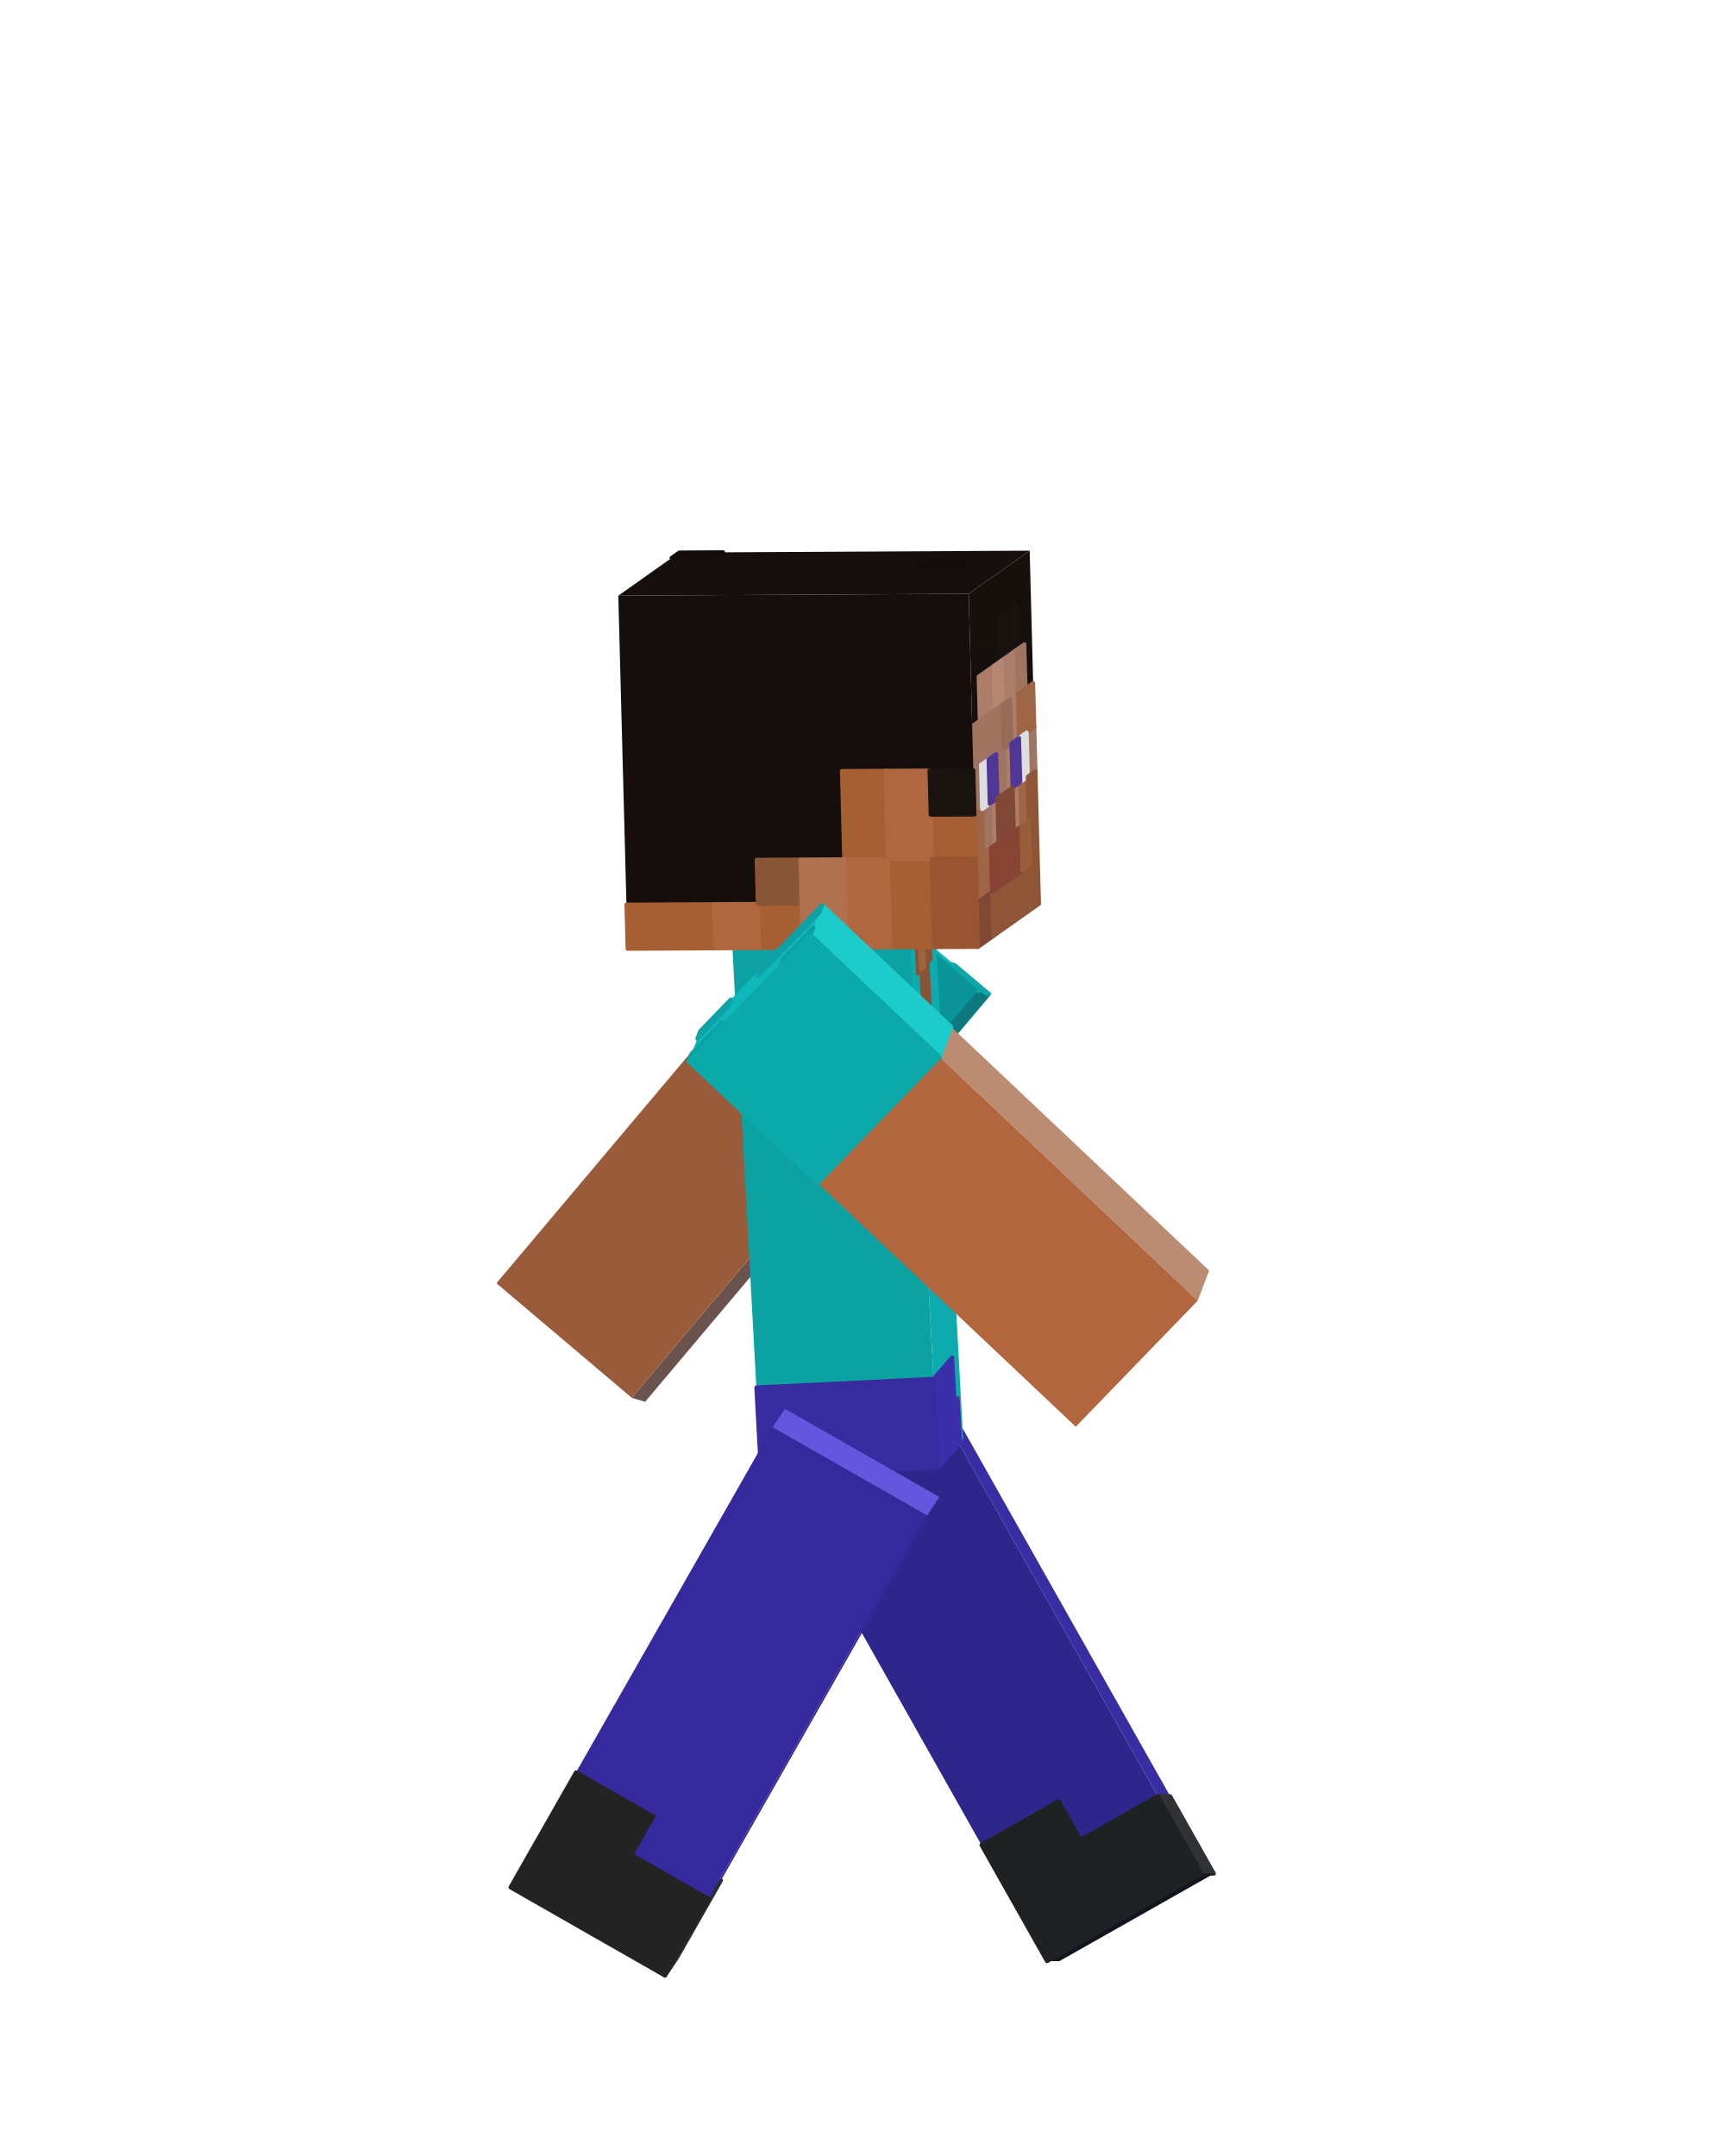
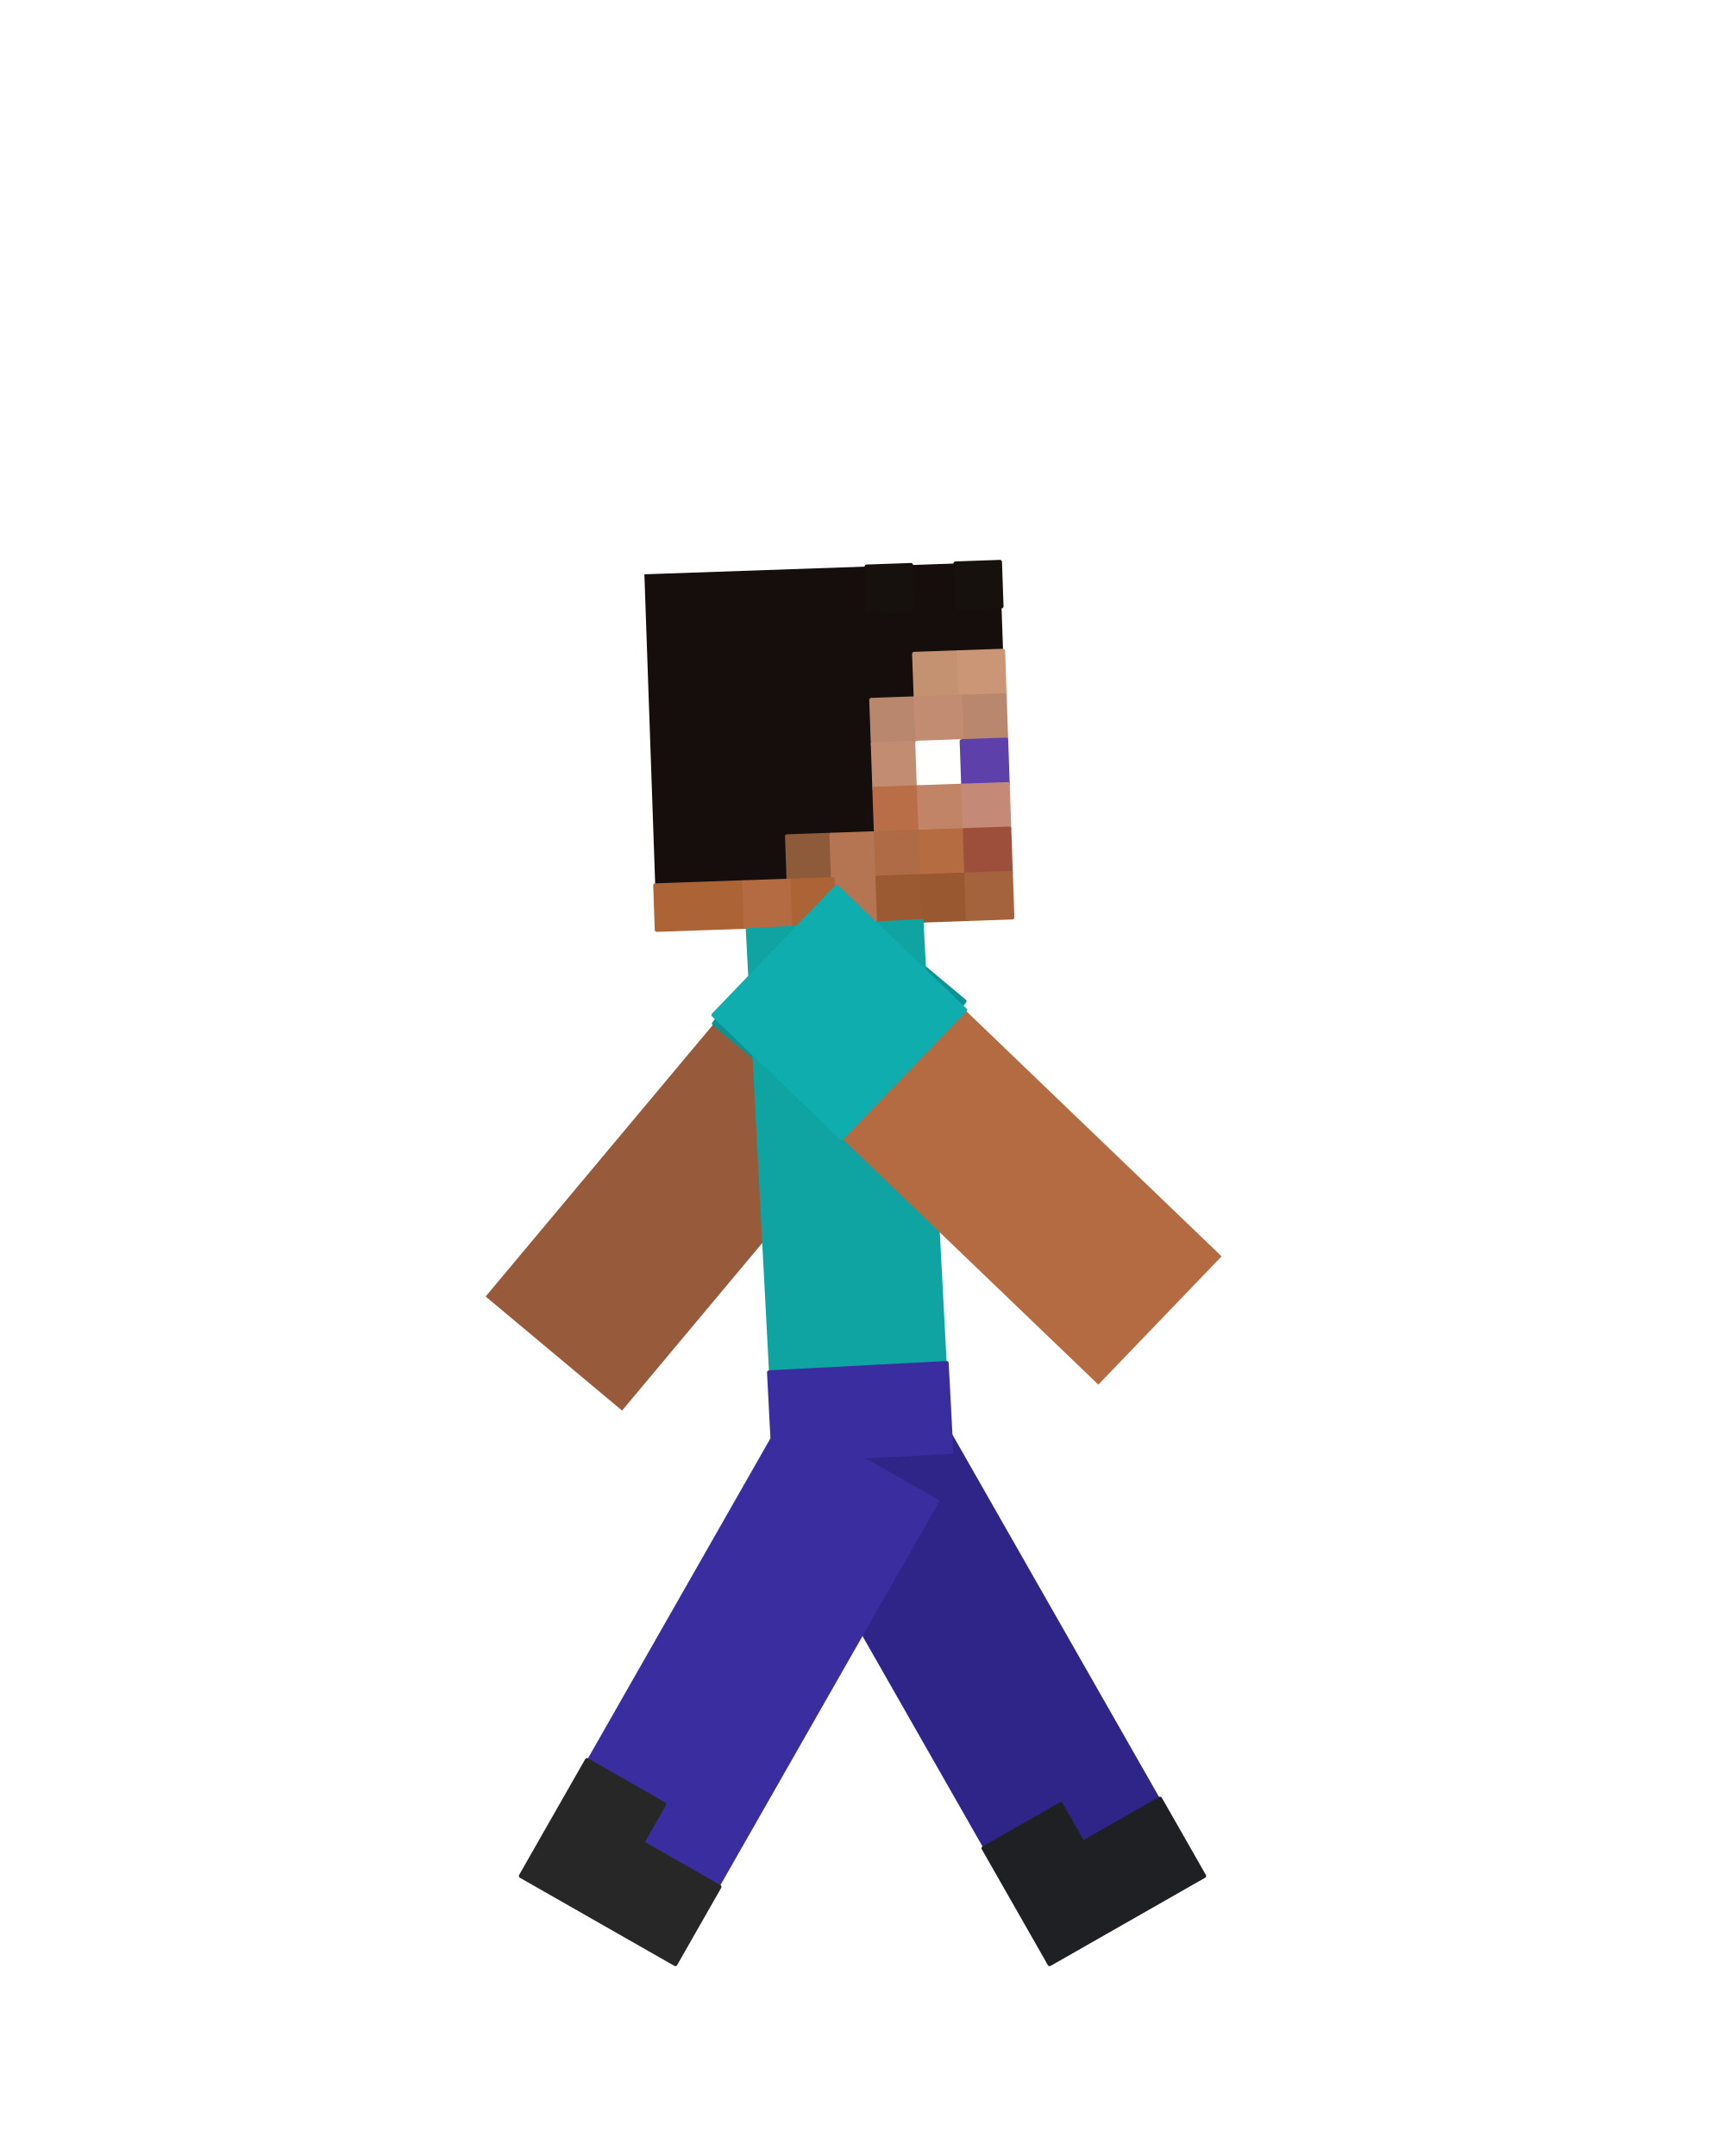
<svg xmlns="http://www.w3.org/2000/svg" viewBox="0 0 256 320" width="256" height="320" role="img" aria-labelledby="run-5-title">
  <g id="steve">
    <g id="arm-left" aria-label="Left arm">
-       <g class="face" data-face="front">
-         <path fill="#6b534d" d="M144.77 146.93L146.75 147.52L95.74 208.06L93.76 207.47Z" />
-         <path fill="#0c7981" stroke="#0c7981" stroke-width=".6" stroke-linejoin="round" d="M144.77 146.93L146.75 147.52L142.5 152.57L140.52 151.97ZM140.52 151.97L142.5 152.57L138.25 157.61L136.27 157.02ZM136.27 157.02L138.25 157.61L134 162.66L132.02 162.06ZM132.02 162.06L134 162.66L129.75 167.7L127.77 167.11Z" />
-       </g>
-       <g class="face" data-face="top">
-         <path fill="#0dbabe" d="M124.67 129.92L126.65 130.51L146.75 147.52L144.77 146.93Z" />
-         <path fill="#0da6a9" stroke="#0da6a9" stroke-width=".6" stroke-linejoin="round" d="M124.67 129.92L125.16 130.07L130.19 134.32L129.69 134.17ZM126.15 130.36L126.65 130.51L131.67 134.77L131.18 134.62ZM134.72 138.42L135.21 138.57L140.24 142.82L139.74 142.68ZM139.74 142.68L140.24 142.82L145.26 147.08L144.77 146.93ZM141.23 143.12L141.72 143.27L146.75 147.52L146.25 147.38Z" />
-       </g>
      <g class="face" data-face="nx">
-         <path fill="#9a5b3b" d="M124.67 129.92L144.77 146.93L93.76 207.47L73.67 190.46Z" />
-         <path fill="#0b9497" stroke="#0b9497" stroke-width=".6" stroke-linejoin="round" d="M124.67 129.92L144.77 146.93L140.52 151.97L120.42 134.96ZM120.42 134.96L140.52 151.97L136.27 157.02L116.17 140.01ZM116.17 140.01L136.27 157.02L132.02 162.06L111.92 145.05ZM111.92 145.05L132.02 162.06L127.77 167.11L107.67 150.1Z" />
+         <path fill="#975a3b" d="M122.89 131.68L143.14 148.61L92.32 209.36L72.07 192.43Z" />
+         <path fill="#0b9295" stroke="#0b9295" stroke-width=".6" stroke-linejoin="round" d="M122.89 131.68L143.14 148.61L138.91 153.68L118.66 136.74ZM118.66 136.74L138.91 153.68L134.67 158.74L114.42 141.8ZM114.42 141.8L134.67 158.74L130.44 163.8L110.19 146.86ZM110.19 146.86L130.44 163.8L126.2 168.86L105.95 151.93Z" />
      </g>
    </g>
    <g id="leg-left" aria-label="Left leg">
-       <g class="face" data-face="front">
-         <path fill="#382da3" d="M139.41 209.14L141.25 209.15L180.15 278.09L178.31 278.08Z" />
-         <path fill="#303236" stroke="#303236" stroke-width=".6" stroke-linejoin="round" d="M171.82 266.59L173.66 266.6L176.9 272.34L175.07 272.34ZM175.07 272.34L176.9 272.34L180.15 278.09L178.31 278.08Z" />
+       <g class="face" data-face="nx">
+         <path fill="#2f2589" d="M116.53 222.72L139.47 209.64L178.7 278.44L155.77 291.52Z" />
+         <path fill="#1f2023" stroke="#1f2023" stroke-width=".6" stroke-linejoin="round" d="M145.96 274.32L157.43 267.78L160.7 273.51L149.23 280.05ZM149.23 280.05L172.16 266.97L175.43 272.7L152.5 285.78ZM152.5 285.78L175.43 272.7L178.7 278.44L155.77 291.52Z" />
      </g>
-       <g class="face" data-face="bottom">
-         <path fill="#11161e" d="M178.31 278.08L180.15 278.09L157.22 291.08L155.38 291.08Z" />
-       </g>
+     </g>
+     <g id="head" aria-label="Head">
      <g class="face" data-face="nx">
-         <path fill="#2f268b" d="M116.49 222.14L139.41 209.14L178.31 278.08L155.38 291.08Z" />
-         <path fill="#1f2123" stroke="#1f2123" stroke-width=".6" stroke-linejoin="round" d="M145.66 273.84L157.12 267.35L160.36 273.09L148.9 279.59ZM148.9 279.59L171.82 266.59L175.07 272.34L152.14 285.33ZM152.14 285.33L175.07 272.34L178.31 278.08L155.38 291.08Z" />
+         <path fill="#150e0c" d="M95.63 85.24L148.4 83.4L150.24 136.17L97.47 138.01Z" />
+         <path fill="#17110d" stroke="#17110d" stroke-width=".6" stroke-linejoin="round" d="M128.61 84.09L135.2 83.86L135.43 90.46L128.84 90.69Z" />
+         <path fill="#17110e" stroke="#17110e" stroke-width=".6" stroke-linejoin="round" d="M141.8 83.63L148.4 83.4L148.63 90L142.03 90.23Z" />
+         <path fill="#c49271" stroke="#c49271" stroke-width=".6" stroke-linejoin="round" d="M135.66 97.05L142.26 96.82L142.49 103.42L135.9 103.65Z" />
+         <path fill="#ca9676" stroke="#ca9676" stroke-width=".6" stroke-linejoin="round" d="M142.26 96.82L148.86 96.59L149.09 103.19L142.49 103.42Z" />
+         <path fill="#b8876d" stroke="#b8876d" stroke-width=".6" stroke-linejoin="round" d="M129.3 103.88L135.9 103.65L136.13 110.24L129.53 110.47ZM142.49 103.42L149.09 103.19L149.32 109.78L142.72 110.01Z" />
+         <path fill="#c28c72" stroke="#c28c72" stroke-width=".6" stroke-linejoin="round" d="M135.9 103.65L142.49 103.42L142.72 110.01L136.13 110.24ZM129.53 110.47L136.13 110.24L136.36 116.84L129.76 117.07Z" />
+         <path fill="#fffffe" stroke="#fffffe" stroke-width=".6" stroke-linejoin="round" d="M136.13 110.24L142.72 110.01L142.95 116.61L136.36 116.84Z" />
+         <path fill="#5e40aa" stroke="#5e40aa" stroke-width=".6" stroke-linejoin="round" d="M142.72 110.01L149.32 109.78L149.55 116.38L142.95 116.61Z" />
+         <path fill="#b96e47" stroke="#b96e47" stroke-width=".6" stroke-linejoin="round" d="M129.76 117.07L136.36 116.84L136.59 123.44L129.99 123.67Z" />
+         <path fill="#c28467" stroke="#c28467" stroke-width=".6" stroke-linejoin="round" d="M136.36 116.84L142.95 116.61L143.18 123.21L136.59 123.44Z" />
+         <path fill="#c48977" stroke="#c48977" stroke-width=".6" stroke-linejoin="round" d="M142.95 116.61L149.55 116.38L149.78 122.98L143.18 123.21Z" />
+         <path fill="#8d5b3a" stroke="#8d5b3a" stroke-width=".6" stroke-linejoin="round" d="M116.8 124.13L123.39 123.9L123.62 130.49L117.03 130.72Z" />
+         <path fill="#b57553" stroke="#b57553" stroke-width=".6" stroke-linejoin="round" d="M123.39 123.9L129.99 123.67L130.22 130.26L123.62 130.49ZM123.62 130.49L130.22 130.26L130.45 136.86L123.85 137.09Z" />
+         <path fill="#af6b46" stroke="#af6b46" stroke-width=".6" stroke-linejoin="round" d="M129.99 123.67L136.59 123.44L136.82 130.03L130.22 130.26Z" />
+         <path fill="#b66c41" stroke="#b66c41" stroke-width=".6" stroke-linejoin="round" d="M136.59 123.44L143.18 123.21L143.41 129.8L136.82 130.03Z" />
+         <path fill="#9d4f3b" stroke="#9d4f3b" stroke-width=".6" stroke-linejoin="round" d="M143.18 123.21L149.78 122.98L150.01 129.57L143.41 129.8Z" />
+         <path fill="#ac6336" stroke="#ac6336" stroke-width=".6" stroke-linejoin="round" d="M97.24 131.41L110.43 130.95L110.66 137.55L97.47 138.01ZM117.03 130.72L123.62 130.49L123.85 137.09L117.26 137.32Z" />
+         <path fill="#b56b42" stroke="#b56b42" stroke-width=".6" stroke-linejoin="round" d="M110.43 130.95L117.03 130.72L117.26 137.32L110.66 137.55Z" />
+         <path fill="#9b5a32" stroke="#9b5a32" stroke-width=".6" stroke-linejoin="round" d="M130.22 130.26L136.82 130.03L137.05 136.63L130.45 136.86Z" />
+         <path fill="#9a5830" stroke="#9a5830" stroke-width=".6" stroke-linejoin="round" d="M136.82 130.03L143.41 129.8L143.64 136.4L137.05 136.63Z" />
+         <path fill="#a5633d" stroke="#a5633d" stroke-width=".6" stroke-linejoin="round" d="M143.41 129.8L150.01 129.57L150.24 136.17L143.64 136.4Z" />
      </g>
    </g>
    <g id="torso" aria-label="Torso">
-       <g class="face" data-face="front">
-         <path fill="#0dabae" d="M134.97 138.94L138.65 134.73L142.94 213.58L139.26 217.8Z" />
-         <path fill="#8a5337" stroke="#8a5337" stroke-width=".6" stroke-linejoin="round" d="M135.89 137.89L136.35 137.36L136.71 143.94L136.25 144.46ZM136.81 136.84L137.73 135.78L138.09 142.35L137.17 143.41ZM136.71 143.94L137.63 142.88L137.99 149.45L137.07 150.51Z" />
-         <path fill="#a06340" stroke="#a06340" stroke-width=".6" stroke-linejoin="round" d="M136.35 137.36L136.81 136.84L137.17 143.41L136.71 143.94Z" />
-         <path fill="#3b2fab" stroke="#3b2fab" stroke-width=".6" stroke-linejoin="round" d="M138.54 204.66L141.31 201.49L141.66 208.07L138.9 211.23ZM138.9 211.23L142.12 207.54L142.48 214.11L139.26 217.8Z" />
-       </g>
-       <g class="face" data-face="top">
-         <path fill="#a05b36" d="M108.67 140.23L112.36 136.01L138.65 134.73L134.97 138.94Z" />
-         <path fill="#15dedd" stroke="#15dedd" stroke-width=".6" stroke-linejoin="round" d="M108.67 140.23L109.13 139.7L115.71 139.38L115.25 139.91ZM111.9 136.54L112.36 136.01L118.93 135.69L118.47 136.22ZM115.25 139.91L115.71 139.38L122.28 139.06L121.82 139.59ZM118.47 136.22L118.93 135.69L125.5 135.37L125.04 135.9ZM121.82 139.59L122.28 139.06L128.86 138.74L128.4 139.26ZM125.04 135.9L125.5 135.37L132.08 135.05L131.62 135.58ZM128.4 139.26L128.86 138.74L135.43 138.42L134.97 138.94ZM131.62 135.58L132.08 135.05L138.65 134.73L138.19 135.26Z" />
-       </g>
      <g class="face" data-face="nx">
-         <path fill="#0ca2a2" d="M108.67 140.23L134.97 138.94L139.26 217.8L112.96 219.08Z" />
-         <path fill="#382b9f" stroke="#382b9f" stroke-width=".6" stroke-linejoin="round" d="M112.25 205.94L138.54 204.66L138.9 211.23L112.6 212.51ZM112.6 212.51L138.9 211.23L139.26 217.8L112.96 219.08Z" />
+         <path fill="#0fa3a2" d="M110.67 137.78L137.04 136.4L141.18 215.49L114.82 216.87Z" />
+         <path fill="#3a2d9f" stroke="#3a2d9f" stroke-width=".6" stroke-linejoin="round" d="M114.13 203.69L140.49 202.31L140.84 208.9L114.47 210.28ZM114.47 210.28L140.84 208.9L141.18 215.49L114.82 216.87Z" />
      </g>
    </g>
    <g id="leg-right" aria-label="Right leg">
-       <g class="face" data-face="front">
-         <path fill="#312990" d="M137.57 224.94L139.41 222.19L100.52 290.47L98.68 293.22Z" />
-         <path fill="#2b2e34" stroke="#2b2e34" stroke-width=".6" stroke-linejoin="round" d="M105.16 281.84L107 279.09L103.76 284.78L101.92 287.53ZM101.92 287.53L103.76 284.78L100.52 290.47L98.68 293.22Z" />
-       </g>
-       <g class="face" data-face="top">
-         <path fill="#6556dd" d="M114.65 211.85L116.49 209.1L139.41 222.19L137.57 224.94Z" />
-       </g>
      <g class="face" data-face="nx">
-         <path fill="#36299e" d="M114.65 211.85L137.57 224.94L98.68 293.22L75.76 280.13Z" />
-         <path fill="#232323" stroke="#232323" stroke-width=".6" stroke-linejoin="round" d="M85.48 263.06L96.94 269.61L93.7 275.3L82.24 268.75ZM82.24 268.75L105.16 281.84L101.92 287.53L79 274.44ZM79 274.44L101.92 287.53L98.68 293.22L75.76 280.13Z" />
-       </g>
-     </g>
-     <g id="head" aria-label="Head">
-       <g class="face" data-face="top">
-         <path fill="#160f0d" d="M91.76 88.41L100.81 82.01L152.81 81.73L143.76 88.13Z" />
-         <path fill="#120d0a" stroke="#120d0a" stroke-width=".6" stroke-linejoin="round" d="M99.67 82.81L100.81 82.01L107.31 81.97L106.17 82.77ZM136.41 84.2L137.54 83.4L144.04 83.36L142.91 84.16Z" />
-       </g>
-       <g class="face" data-face="front">
-         <path fill="#15100c" d="M143.76 88.13L152.81 81.73L154.19 134.14L145.14 140.54Z" />
-         <path fill="#19120f" stroke="#19120f" stroke-width=".6" stroke-linejoin="round" d="M148.46 91.48L150.72 89.88L150.89 96.43L148.63 98.03Z" />
-         <path fill="#ac7d69" stroke="#ac7d69" stroke-width=".6" stroke-linejoin="round" d="M145.24 100.43L147.5 98.83L147.67 105.38L145.41 106.98ZM148.63 98.03L150.89 96.43L151.06 102.98L148.8 104.58ZM149.93 103.78L151.06 102.98L151.23 109.53L150.1 110.33ZM148.97 111.13L150.1 110.33L150.28 116.88L149.15 117.68ZM146.88 119.29L148.02 118.49L148.19 125.04L147.06 125.84ZM150.28 116.88L151.41 116.08L151.58 122.64L150.45 123.44Z" />
-         <path fill="#b58774" stroke="#b58774" stroke-width=".6" stroke-linejoin="round" d="M147.5 98.83L148.63 98.03L148.8 104.58L147.67 105.38Z" />
-         <path fill="#9f7561" stroke="#9f7561" stroke-width=".6" stroke-linejoin="round" d="M150.89 96.43L152.02 95.63L152.19 102.18L151.06 102.98ZM144.28 107.78L148.8 104.58L148.97 111.13L144.45 114.33ZM144.45 114.33L145.58 113.53L145.75 120.09L144.62 120.89ZM147.84 111.93L148.97 111.13L149.15 117.68L148.02 118.49ZM152.37 108.73L153.5 107.93L153.67 114.48L152.54 115.28ZM145.75 120.09L146.88 119.29L147.06 125.84L145.93 126.64Z" />
-         <path fill="#966c59" stroke="#966c59" stroke-width=".6" stroke-linejoin="round" d="M148.8 104.58L149.93 103.78L150.1 110.33L148.97 111.13Z" />
-         <path fill="#9e6546" stroke="#9e6546" stroke-width=".6" stroke-linejoin="round" d="M151.06 102.98L153.32 101.38L153.5 107.93L151.23 109.53ZM144.62 120.89L145.75 120.09L145.93 126.64L144.8 127.44ZM151.41 116.08L152.54 115.28L152.71 121.84L151.58 122.64ZM144.8 127.44L147.06 125.84L147.23 132.39L144.97 133.99Z" />
-         <path fill="#dddee0" stroke="#dddee0" stroke-width=".6" stroke-linejoin="round" d="M145.58 113.53L146.71 112.73L146.88 119.29L145.75 120.09ZM151.23 109.53L152.37 108.73L152.54 115.28L151.41 116.08Z" />
-         <path fill="#503796" stroke="#503796" stroke-width=".6" stroke-linejoin="round" d="M146.71 112.73L147.84 111.93L148.02 118.49L146.88 119.29ZM150.1 110.33L151.23 109.53L151.41 116.08L150.28 116.88Z" />
-         <path fill="#7f4734" stroke="#7f4734" stroke-width=".6" stroke-linejoin="round" d="M148.02 118.49L150.28 116.88L150.45 123.44L148.19 125.04ZM144.97 133.99L147.23 132.39L147.4 138.94L145.14 140.54Z" />
-         <path fill="#8e5537" stroke="#8e5537" stroke-width=".6" stroke-linejoin="round" d="M152.54 115.28L153.67 114.48L153.84 121.03L152.71 121.84ZM152.71 121.84L153.84 121.03L154.01 127.59L152.88 128.39ZM147.23 132.39L154.01 127.59L154.19 134.14L147.4 138.94Z" />
-         <path fill="#874435" stroke="#874435" stroke-width=".6" stroke-linejoin="round" d="M147.06 125.84L151.58 122.64L151.75 129.19L147.23 132.39Z" />
-         <path fill="#985e3a" stroke="#985e3a" stroke-width=".6" stroke-linejoin="round" d="M151.58 122.64L152.71 121.84L152.88 128.39L151.75 129.19Z" />
-       </g>
-       <g class="face" data-face="nx">
-         <path fill="#150e0c" d="M91.76 88.41L143.76 88.13L145.14 140.54L93.14 140.82Z" />
-         <path fill="#a65e33" stroke="#a65e33" stroke-width=".6" stroke-linejoin="round" d="M124.95 114.44L131.45 114.4L131.62 120.96L125.12 120.99ZM125.12 120.99L131.62 120.96L131.79 127.51L125.29 127.54ZM138.12 120.92L144.62 120.89L144.8 127.44L138.29 127.47ZM131.79 127.51L138.29 127.47L138.47 134.02L131.97 134.06ZM92.97 134.27L105.97 134.2L106.14 140.75L93.14 140.82ZM112.47 134.16L118.97 134.13L119.14 140.68L112.64 140.71ZM131.97 134.06L138.47 134.02L138.64 140.57L132.14 140.61Z" />
-         <path fill="#b0663e" stroke="#b0663e" stroke-width=".6" stroke-linejoin="round" d="M131.45 114.4L137.95 114.37L138.12 120.92L131.62 120.96ZM131.62 120.96L138.12 120.92L138.29 127.47L131.79 127.51ZM125.29 127.54L131.79 127.51L131.97 134.06L125.47 134.09ZM105.97 134.2L112.47 134.16L112.64 140.71L106.14 140.75ZM125.47 134.09L131.97 134.06L132.14 140.61L125.64 140.64Z" />
-         <path fill="#1a130f" stroke="#1a130f" stroke-width=".6" stroke-linejoin="round" d="M137.95 114.37L144.45 114.33L144.62 120.89L138.12 120.92Z" />
-         <path fill="#885637" stroke="#885637" stroke-width=".6" stroke-linejoin="round" d="M112.29 127.61L118.79 127.58L118.97 134.13L112.47 134.16Z" />
-         <path fill="#b0714f" stroke="#b0714f" stroke-width=".6" stroke-linejoin="round" d="M118.79 127.58L125.29 127.54L125.47 134.09L118.97 134.13ZM118.97 134.13L125.47 134.09L125.64 140.64L119.14 140.68Z" />
-         <path fill="#995431" stroke="#995431" stroke-width=".6" stroke-linejoin="round" d="M138.29 127.47L144.8 127.44L144.97 133.99L138.47 134.02ZM138.47 134.02L144.97 133.99L145.14 140.54L138.64 140.57Z" />
+         <path fill="#3a2d9f" d="M116.53 209.64L139.47 222.72L100.23 291.52L77.3 278.44Z" />
+         <path fill="#272727" stroke="#272727" stroke-width=".6" stroke-linejoin="round" d="M87.11 261.24L98.57 267.78L95.3 273.51L83.84 266.97ZM83.84 266.97L106.77 280.05L103.5 285.78L80.57 272.7ZM80.57 272.7L103.5 285.78L100.23 291.52L77.3 278.44Z" />
      </g>
    </g>
    <g id="arm-right" aria-label="Right arm">
-       <g class="face" data-face="front">
-         <path fill="#bb8c72" d="M120.31 138.8L122.01 134.33L179.45 188.58L177.75 193.05Z" />
-         <path fill="#1ccccb" stroke="#1ccccb" stroke-width=".6" stroke-linejoin="round" d="M120.31 138.8L122.01 134.33L126.8 138.85L125.09 143.32ZM125.09 143.32L126.8 138.85L131.59 143.37L129.88 147.84ZM129.88 147.84L131.59 143.37L136.37 147.89L134.67 152.36ZM134.67 152.36L136.37 147.89L141.16 152.41L139.45 156.88Z" />
-       </g>
-       <g class="face" data-face="top">
-         <path fill="#0db7ba" d="M102.21 157.51L103.92 153.04L122.01 134.33L120.31 138.8Z" />
-         <path fill="#0da2a6" stroke="#0da2a6" stroke-width=".6" stroke-linejoin="round" d="M102.21 157.51L102.64 156.39L107.16 151.71L106.74 152.83ZM103.49 154.16L103.92 153.04L108.44 148.36L108.01 149.48ZM112.54 144.8L112.96 143.69L117.49 139.01L117.06 140.13ZM115.78 143.48L116.21 142.36L120.73 137.68L120.31 138.8ZM117.06 140.13L117.49 139.01L122.01 134.33L121.59 135.45Z" />
-       </g>
      <g class="face" data-face="nx">
-         <path fill="#b1663e" d="M102.21 157.51L120.31 138.8L177.75 193.05L159.65 211.76Z" />
-         <path fill="#0ba9a9" stroke="#0ba9a9" stroke-width=".6" stroke-linejoin="round" d="M102.21 157.51L120.31 138.8L125.09 143.32L107 162.03ZM107 162.03L125.09 143.32L129.88 147.84L111.78 166.55ZM111.78 166.55L129.88 147.84L134.67 152.36L116.57 171.07ZM116.57 171.07L134.67 152.36L139.45 156.88L121.36 175.59Z" />
+         <path fill="#b56b42" d="M105.88 150.65L124.17 131.61L181.29 186.47L163 205.51Z" />
+         <path fill="#0fadad" stroke="#0fadad" stroke-width=".6" stroke-linejoin="round" d="M105.88 150.65L124.17 131.61L128.93 136.18L110.64 155.22ZM110.64 155.22L128.93 136.18L133.69 140.75L115.4 159.79ZM115.4 159.79L133.69 140.75L138.45 145.32L120.16 164.36ZM120.16 164.36L138.45 145.32L143.21 149.89L124.92 168.93Z" />
      </g>
    </g>
  </g>
</svg>
